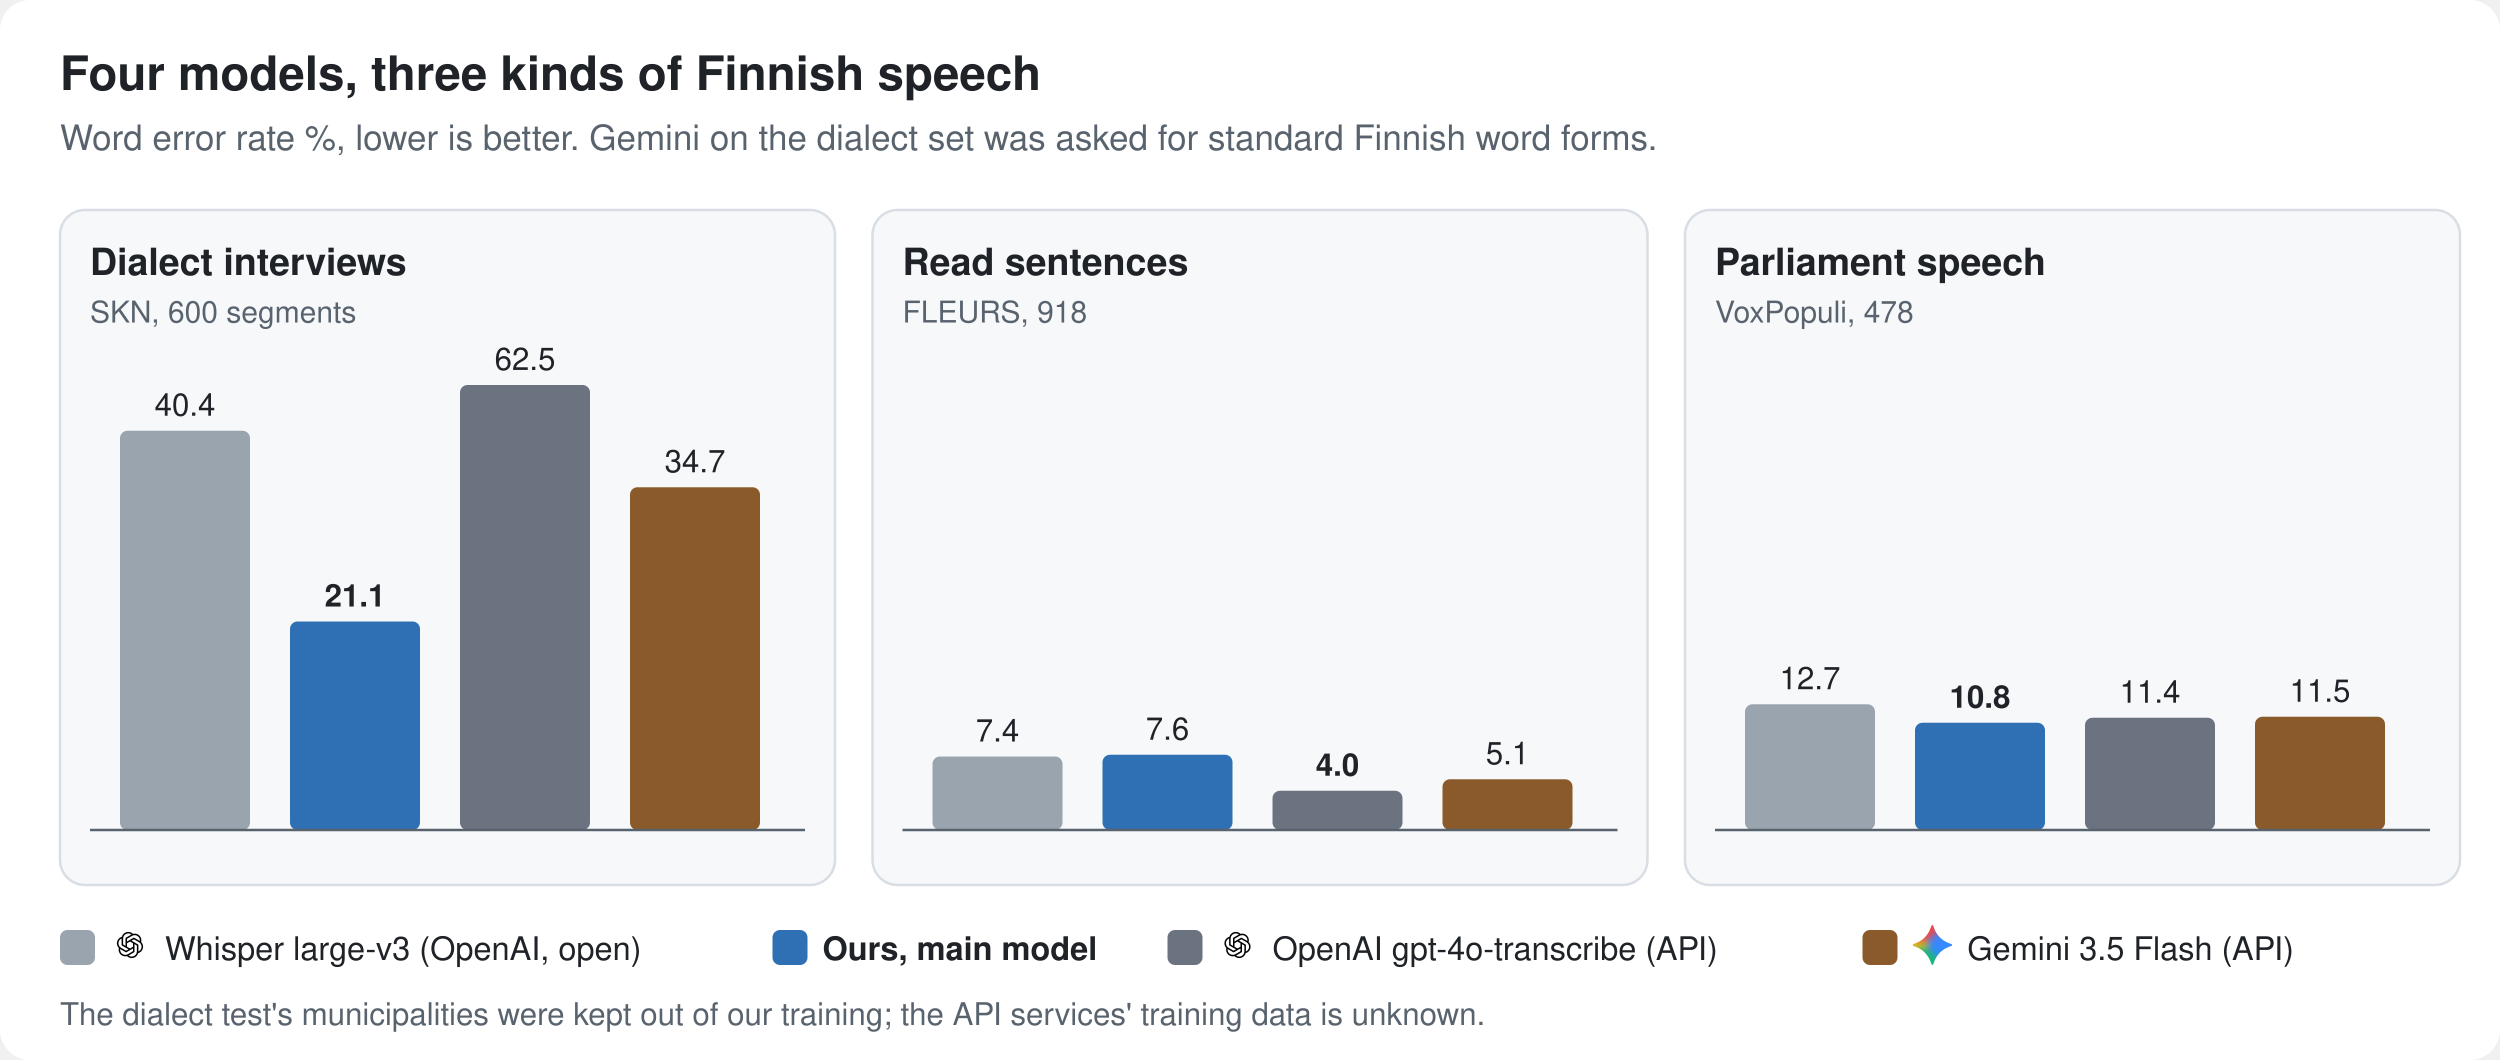
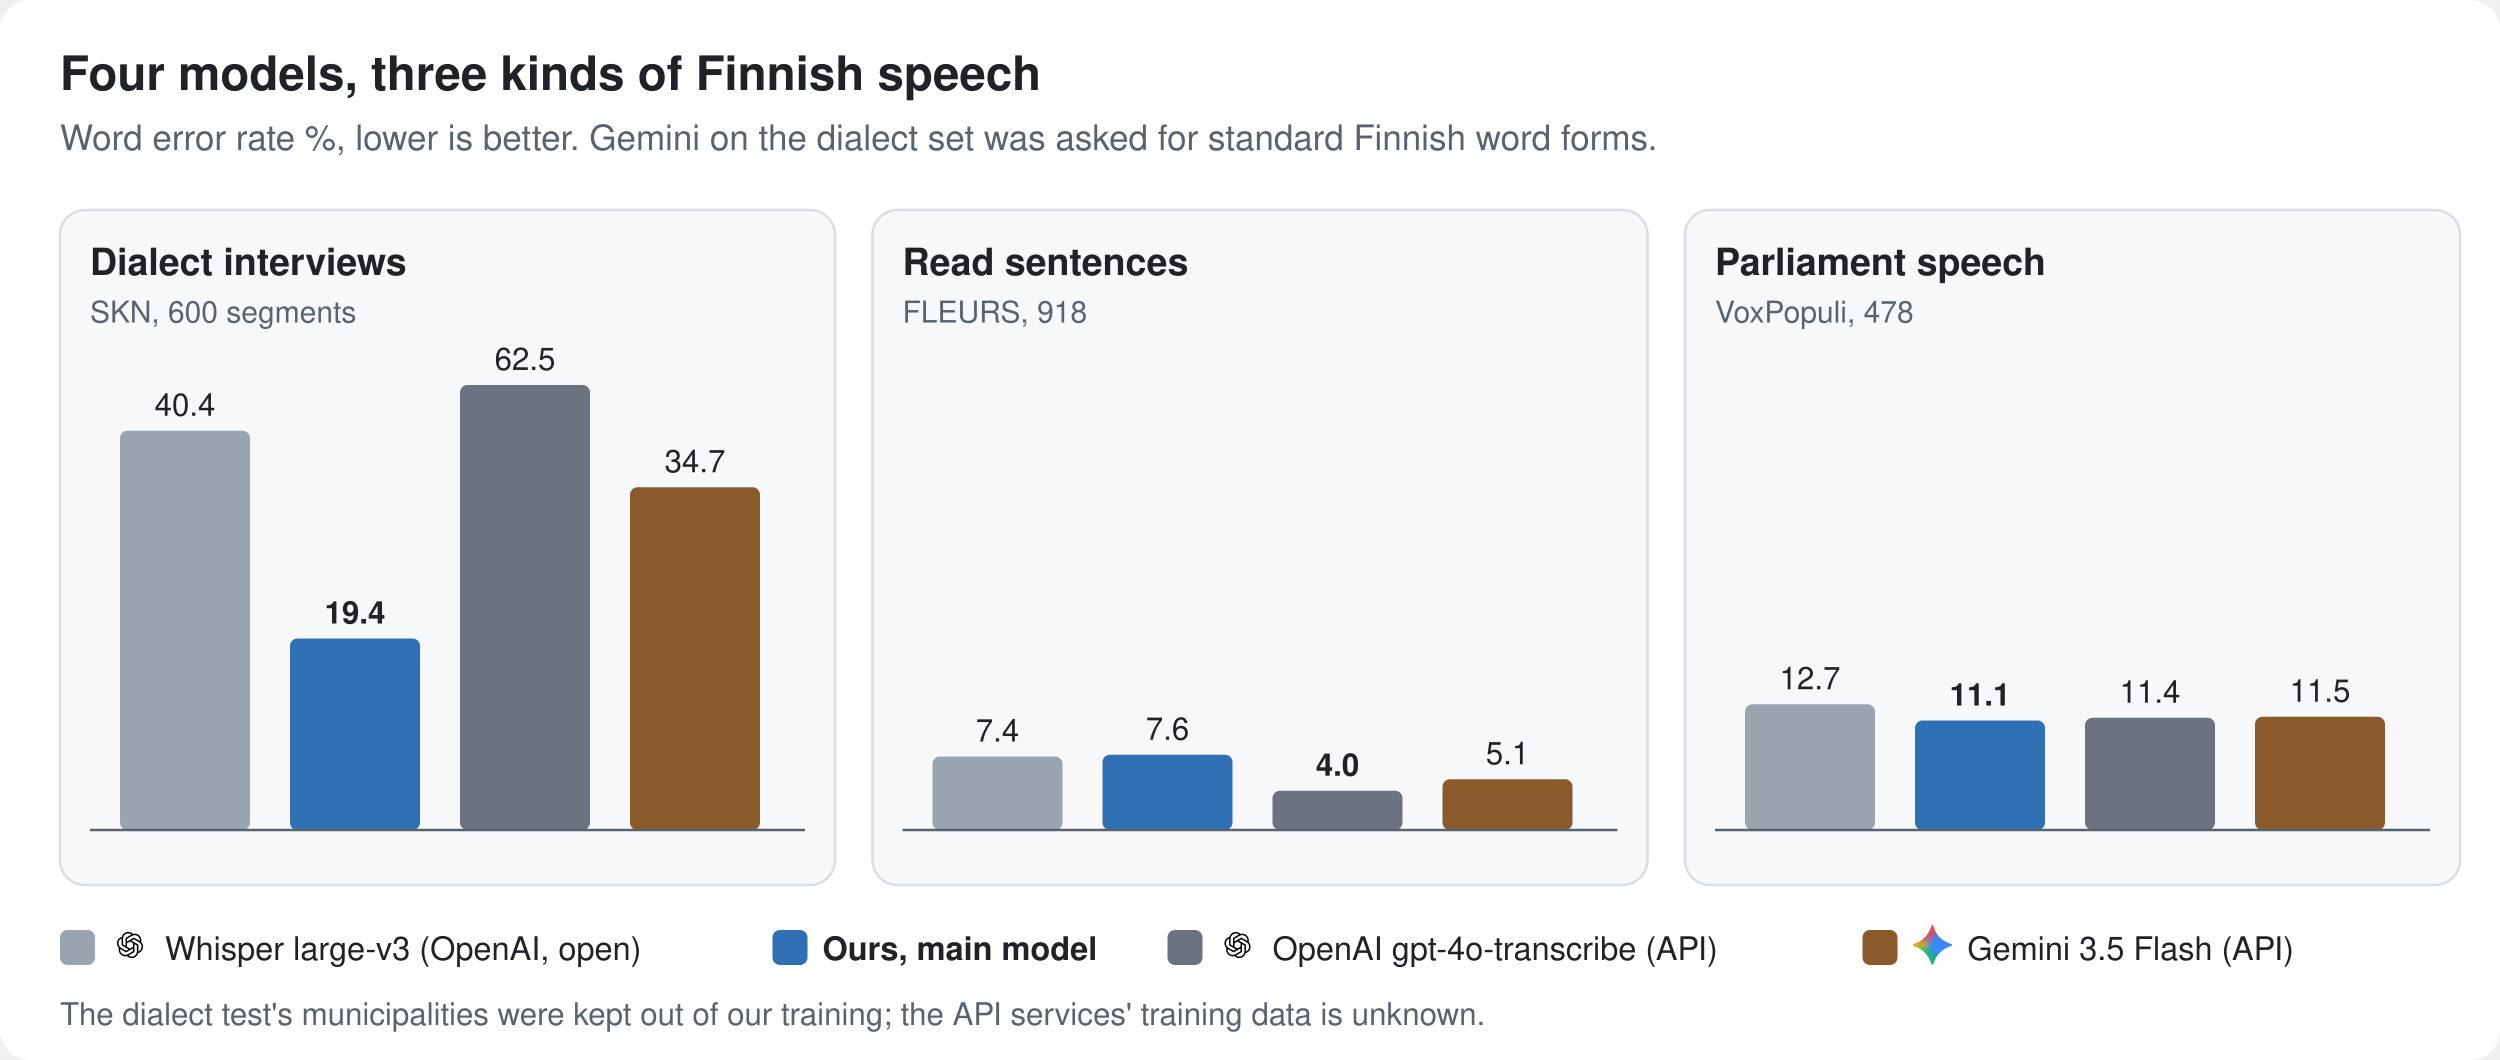
<svg xmlns="http://www.w3.org/2000/svg" viewBox="0 0 1000 424" width="1000" height="424" font-family="system-ui, -apple-system, Segoe UI, Helvetica, Arial, sans-serif" role="img" aria-label="Whisper large-v3, our model, gpt-4o-transcribe and Gemini 3.5 Flash on three test sets">
  <rect width="1000" height="424" rx="12" fill="#ffffff" />
  <text x="24.0" y="36.0" font-size="19" font-weight="700" fill="#1f2328" text-anchor="start">Four models, three kinds of Finnish speech</text>
  <text x="24.0" y="60.0" font-size="14" font-weight="400" fill="#59636e" text-anchor="start">Word error rate %, lower is better. Gemini on the dialect set was asked for standard Finnish word forms.</text>
  <rect x="24" y="84" width="310" height="270" rx="10" fill="#f6f8fa" stroke="#d8dee4" />
  <text x="36.0" y="110.0" font-size="15" font-weight="700" fill="#1f2328" text-anchor="start">Dialect interviews</text>
  <text x="36.0" y="129.0" font-size="12" font-weight="400" fill="#59636e" text-anchor="start">SKN, 600 segments</text>
  <rect x="48" y="172.3" width="52" height="159.7" rx="3" fill="#9aa4ae" />
  <text x="74.0" y="166.3" font-size="12.5" font-weight="400" fill="#1f2328" text-anchor="middle">40.4</text>
-   <rect x="116" y="248.6" width="52" height="83.4" rx="3" fill="#2f6fb3" />
-   <text x="142.0" y="242.6" font-size="12.5" font-weight="700" fill="#1f2328" text-anchor="middle">21.1</text>
+   <rect x="116" y="255.4" width="52" height="76.6" rx="3" fill="#2f6fb3" />
+   <text x="142.0" y="249.4" font-size="12.5" font-weight="700" fill="#1f2328" text-anchor="middle">19.4</text>
  <rect x="184" y="154.0" width="52" height="178.0" rx="3" fill="#6b7280" />
  <text x="210.0" y="148.0" font-size="12.5" font-weight="400" fill="#1f2328" text-anchor="middle">62.5</text>
  <rect x="252" y="194.9" width="52" height="137.1" rx="3" fill="#8a5a2b" />
  <text x="278.0" y="188.9" font-size="12.5" font-weight="400" fill="#1f2328" text-anchor="middle">34.7</text>
  <line x1="36" y1="332" x2="322" y2="332" stroke="#59636e" />
  <rect x="349" y="84" width="310" height="270" rx="10" fill="#f6f8fa" stroke="#d8dee4" />
  <text x="361.0" y="110.0" font-size="15" font-weight="700" fill="#1f2328" text-anchor="start">Read sentences</text>
  <text x="361.0" y="129.0" font-size="12" font-weight="400" fill="#59636e" text-anchor="start">FLEURS, 918</text>
  <rect x="373" y="302.6" width="52" height="29.4" rx="3" fill="#9aa4ae" />
  <text x="399.0" y="296.6" font-size="12.5" font-weight="400" fill="#1f2328" text-anchor="middle">7.4</text>
  <rect x="441" y="301.9" width="52" height="30.1" rx="3" fill="#2f6fb3" />
  <text x="467.0" y="295.9" font-size="12.5" font-weight="400" fill="#1f2328" text-anchor="middle">7.6</text>
  <rect x="509" y="316.3" width="52" height="15.7" rx="3" fill="#6b7280" />
  <text x="535.0" y="310.3" font-size="12.5" font-weight="700" fill="#1f2328" text-anchor="middle">4.0</text>
  <rect x="577" y="311.7" width="52" height="20.3" rx="3" fill="#8a5a2b" />
  <text x="603.0" y="305.7" font-size="12.5" font-weight="400" fill="#1f2328" text-anchor="middle">5.1</text>
  <line x1="361" y1="332" x2="647" y2="332" stroke="#59636e" />
  <rect x="674" y="84" width="310" height="270" rx="10" fill="#f6f8fa" stroke="#d8dee4" />
  <text x="686.0" y="110.0" font-size="15" font-weight="700" fill="#1f2328" text-anchor="start">Parliament speech</text>
  <text x="686.0" y="129.0" font-size="12" font-weight="400" fill="#59636e" text-anchor="start">VoxPopuli, 478</text>
  <rect x="698" y="281.7" width="52" height="50.3" rx="3" fill="#9aa4ae" />
  <text x="724.0" y="275.7" font-size="12.5" font-weight="400" fill="#1f2328" text-anchor="middle">12.7</text>
-   <rect x="766" y="289.1" width="52" height="42.9" rx="3" fill="#2f6fb3" />
-   <text x="792.0" y="283.1" font-size="12.5" font-weight="700" fill="#1f2328" text-anchor="middle">10.8</text>
+   <rect x="766" y="288.2" width="52" height="43.8" rx="3" fill="#2f6fb3" />
+   <text x="792.0" y="282.2" font-size="12.5" font-weight="700" fill="#1f2328" text-anchor="middle">11.1</text>
  <rect x="834" y="287.1" width="52" height="44.9" rx="3" fill="#6b7280" />
  <text x="860.0" y="281.1" font-size="12.5" font-weight="400" fill="#1f2328" text-anchor="middle">11.4</text>
  <rect x="902" y="286.7" width="52" height="45.3" rx="3" fill="#8a5a2b" />
  <text x="928.0" y="280.7" font-size="12.5" font-weight="400" fill="#1f2328" text-anchor="middle">11.5</text>
  <line x1="686" y1="332" x2="972" y2="332" stroke="#59636e" />
  <rect x="24" y="372" width="14" height="14" rx="3" fill="#9aa4ae" />
  <svg x="44.0" y="370.0" width="16.0" height="16.0" viewBox="0 0 611 611">
    <path fill-rule="evenodd" clip-rule="evenodd" d="M252.794 108.802C289.191 99.048 326.265 110.305 351.148 135.135C385.113 126.072 422.85 134.862 449.492 161.505C476.136 188.149 484.925 225.888 475.862 259.85V259.854C500.696 284.735 511.95 321.81 502.198 358.207C492.447 394.602 464.161 421.084 430.215 430.217C421.083 464.162 394.603 492.448 358.206 502.199C321.812 511.951 284.734 500.693 259.852 475.864C225.887 484.927 188.15 476.137 161.507 449.495C134.864 422.851 126.073 385.111 135.136 351.149C110.304 326.266 99.05 289.192 108.801 252.795C118.552 216.4 146.84 189.918 180.784 180.785C189.917 146.841 216.396 118.553 252.794 108.802ZM374.292 407.145C374.292 411.271 372.092 415.086 368.517 417.148L283.723 466.102C302.487 480.585 327.555 486.459 352.217 479.852C386.997 470.532 410.068 439.312 410.555 405.006V317.717C410.555 315.08 409.125 312.621 406.843 311.303L374.292 292.509V407.145ZM251.868 415.897C248.296 417.959 243.893 417.959 240.317 415.897L155.526 366.942C152.366 390.436 159.811 415.08 177.866 433.136H177.863C203.325 458.594 241.896 462.962 271.85 446.232L347.449 402.586C349.735 401.268 351.148 398.8 351.148 396.163V358.579L251.868 415.897ZM368.602 220.628C366.319 219.309 363.474 219.318 361.191 220.637L328.641 239.431L427.921 296.749C431.496 298.811 433.697 302.627 433.697 306.752V404.661C455.622 395.654 473.244 376.881 479.851 352.218C489.169 317.442 473.668 281.85 444.201 264.274L368.602 220.628ZM177.303 206.34C155.377 215.348 137.756 234.122 131.148 258.783C121.832 293.561 137.331 329.153 166.799 346.727L242.398 390.373C244.68 391.692 247.525 391.684 249.807 390.366L282.357 371.572L183.078 314.253C179.504 312.189 177.303 308.375 177.303 304.251V206.34ZM259.849 279.145V331.858L305.5 358.213L351.15 331.858V279.145L305.5 252.789L259.849 279.145ZM327.276 144.9C308.512 130.418 283.445 124.543 258.782 131.15C224.002 140.471 200.931 171.691 200.445 205.995V293.286C200.445 295.923 201.875 298.381 204.158 299.7L236.707 318.493V203.856C236.707 199.731 238.909 195.916 242.483 193.853L327.276 144.9ZM433.137 177.867C407.675 152.407 369.103 148.038 339.149 164.769L263.55 208.415C261.265 209.734 259.852 212.202 259.852 214.838V252.423L359.132 195.105C362.703 193.041 367.108 193.041 370.682 195.105L455.473 244.06C458.635 220.567 451.189 195.922 433.135 177.867H433.137Z" fill="black" />
  </svg>
  <text x="66.0" y="384.0" font-size="13" font-weight="400" fill="#1f2328" text-anchor="start">Whisper large-v3 (OpenAI, open)</text>
  <rect x="309.0" y="372" width="14" height="14" rx="3" fill="#2f6fb3" />
  <text x="329.0" y="384.0" font-size="13" font-weight="700" fill="#1f2328" text-anchor="start">Ours, main model</text>
  <rect x="467.0" y="372" width="14" height="14" rx="3" fill="#6b7280" />
  <svg x="487.0" y="370.0" width="16.0" height="16.0" viewBox="0 0 611 611">
    <path fill-rule="evenodd" clip-rule="evenodd" d="M252.794 108.802C289.191 99.048 326.265 110.305 351.148 135.135C385.113 126.072 422.85 134.862 449.492 161.505C476.136 188.149 484.925 225.888 475.862 259.85V259.854C500.696 284.735 511.95 321.81 502.198 358.207C492.447 394.602 464.161 421.084 430.215 430.217C421.083 464.162 394.603 492.448 358.206 502.199C321.812 511.951 284.734 500.693 259.852 475.864C225.887 484.927 188.15 476.137 161.507 449.495C134.864 422.851 126.073 385.111 135.136 351.149C110.304 326.266 99.05 289.192 108.801 252.795C118.552 216.4 146.84 189.918 180.784 180.785C189.917 146.841 216.396 118.553 252.794 108.802ZM374.292 407.145C374.292 411.271 372.092 415.086 368.517 417.148L283.723 466.102C302.487 480.585 327.555 486.459 352.217 479.852C386.997 470.532 410.068 439.312 410.555 405.006V317.717C410.555 315.08 409.125 312.621 406.843 311.303L374.292 292.509V407.145ZM251.868 415.897C248.296 417.959 243.893 417.959 240.317 415.897L155.526 366.942C152.366 390.436 159.811 415.08 177.866 433.136H177.863C203.325 458.594 241.896 462.962 271.85 446.232L347.449 402.586C349.735 401.268 351.148 398.8 351.148 396.163V358.579L251.868 415.897ZM368.602 220.628C366.319 219.309 363.474 219.318 361.191 220.637L328.641 239.431L427.921 296.749C431.496 298.811 433.697 302.627 433.697 306.752V404.661C455.622 395.654 473.244 376.881 479.851 352.218C489.169 317.442 473.668 281.85 444.201 264.274L368.602 220.628ZM177.303 206.34C155.377 215.348 137.756 234.122 131.148 258.783C121.832 293.561 137.331 329.153 166.799 346.727L242.398 390.373C244.68 391.692 247.525 391.684 249.807 390.366L282.357 371.572L183.078 314.253C179.504 312.189 177.303 308.375 177.303 304.251V206.34ZM259.849 279.145V331.858L305.5 358.213L351.15 331.858V279.145L305.5 252.789L259.849 279.145ZM327.276 144.9C308.512 130.418 283.445 124.543 258.782 131.15C224.002 140.471 200.931 171.691 200.445 205.995V293.286C200.445 295.923 201.875 298.381 204.158 299.7L236.707 318.493V203.856C236.707 199.731 238.909 195.916 242.483 193.853L327.276 144.9ZM433.137 177.867C407.675 152.407 369.103 148.038 339.149 164.769L263.55 208.415C261.265 209.734 259.852 212.202 259.852 214.838V252.423L359.132 195.105C362.703 193.041 367.108 193.041 370.682 195.105L455.473 244.06C458.635 220.567 451.189 195.922 433.135 177.867H433.137Z" fill="black" />
  </svg>
  <text x="509.0" y="384.0" font-size="13" font-weight="400" fill="#1f2328" text-anchor="start">OpenAI gpt-4o-transcribe (API)</text>
  <rect x="745.0" y="372" width="14" height="14" rx="3" fill="#8a5a2b" />
  <svg x="765.0" y="370.0" width="15.9" height="16.0" viewBox="0 0 296 298">
    <mask id="geminia3-a" width="296" height="298" x="0" y="0" maskUnits="userSpaceOnUse" style="mask-type:alpha">
      <path fill="#3186FF" d="M141.201 4.886c2.282-6.17 11.042-6.071 13.184.148l5.985 17.37a184.004 184.004 0 0 0 111.257 113.049l19.304 6.997c6.143 2.227 6.156 10.91.02 13.155l-19.35 7.082a184.001 184.001 0 0 0-109.495 109.385l-7.573 20.629c-2.241 6.105-10.869 6.121-13.133.025l-7.908-21.296a184 184 0 0 0-109.02-108.658l-19.698-7.239c-6.102-2.243-6.118-10.867-.025-13.132l20.083-7.467A183.998 183.998 0 0 0 133.291 26.28l7.91-21.394Z" />
    </mask>
    <g mask="url(#geminia3-a)">
      <g filter="url(#geminia3-b)">
        <ellipse cx="163" cy="149" fill="#3689FF" rx="196" ry="159" />
      </g>
      <g filter="url(#geminia3-c)">
        <ellipse cx="33.5" cy="142.5" fill="#F6C013" rx="68.5" ry="72.5" />
      </g>
      <g filter="url(#geminia3-d)">
        <ellipse cx="19.5" cy="148.5" fill="#F6C013" rx="68.5" ry="72.5" />
      </g>
      <g filter="url(#geminia3-e)">
        <path fill="#FA4340" d="M194 10.5C172 82.5 65.5 134.333 22.5 135L144-66l50 76.5Z" />
      </g>
      <g filter="url(#geminia3-f)">
        <path fill="#FA4340" d="M190.5-12.5C168.5 59.5 62 111.333 19 112L140.5-89l50 76.5Z" />
      </g>
      <g filter="url(#geminia3-g)">
        <path fill="#14BB69" d="M194.5 279.5C172.5 207.5 66 155.667 23 155l121.5 201 50-76.5Z" />
      </g>
      <g filter="url(#geminia3-h)">
        <path fill="#14BB69" d="M196.5 320.5C174.5 248.5 68 196.667 25 196l121.5 201 50-76.5Z" />
      </g>
    </g>
    <defs>
      <filter id="geminia3-b" width="464" height="390" x="-69" y="-46" color-interpolation-filters="sRGB" filterUnits="userSpaceOnUse">
        <feFlood flood-opacity="0" result="BackgroundImageFix" />
        <feBlend in="SourceGraphic" in2="BackgroundImageFix" result="shape" />
        <feGaussianBlur result="effect1_foregroundBlur_69_17998" stdDeviation="18" />
      </filter>
      <filter id="geminia3-c" width="265" height="273" x="-99" y="6" color-interpolation-filters="sRGB" filterUnits="userSpaceOnUse">
        <feFlood flood-opacity="0" result="BackgroundImageFix" />
        <feBlend in="SourceGraphic" in2="BackgroundImageFix" result="shape" />
        <feGaussianBlur result="effect1_foregroundBlur_69_17998" stdDeviation="32" />
      </filter>
      <filter id="geminia3-d" width="265" height="273" x="-113" y="12" color-interpolation-filters="sRGB" filterUnits="userSpaceOnUse">
        <feFlood flood-opacity="0" result="BackgroundImageFix" />
        <feBlend in="SourceGraphic" in2="BackgroundImageFix" result="shape" />
        <feGaussianBlur result="effect1_foregroundBlur_69_17998" stdDeviation="32" />
      </filter>
      <filter id="geminia3-e" width="299.5" height="329" x="-41.5" y="-130" color-interpolation-filters="sRGB" filterUnits="userSpaceOnUse">
        <feFlood flood-opacity="0" result="BackgroundImageFix" />
        <feBlend in="SourceGraphic" in2="BackgroundImageFix" result="shape" />
        <feGaussianBlur result="effect1_foregroundBlur_69_17998" stdDeviation="32" />
      </filter>
      <filter id="geminia3-f" width="299.5" height="329" x="-45" y="-153" color-interpolation-filters="sRGB" filterUnits="userSpaceOnUse">
        <feFlood flood-opacity="0" result="BackgroundImageFix" />
        <feBlend in="SourceGraphic" in2="BackgroundImageFix" result="shape" />
        <feGaussianBlur result="effect1_foregroundBlur_69_17998" stdDeviation="32" />
      </filter>
      <filter id="geminia3-g" width="299.5" height="329" x="-41" y="91" color-interpolation-filters="sRGB" filterUnits="userSpaceOnUse">
        <feFlood flood-opacity="0" result="BackgroundImageFix" />
        <feBlend in="SourceGraphic" in2="BackgroundImageFix" result="shape" />
        <feGaussianBlur result="effect1_foregroundBlur_69_17998" stdDeviation="32" />
      </filter>
      <filter id="geminia3-h" width="299.5" height="329" x="-39" y="132" color-interpolation-filters="sRGB" filterUnits="userSpaceOnUse">
        <feFlood flood-opacity="0" result="BackgroundImageFix" />
        <feBlend in="SourceGraphic" in2="BackgroundImageFix" result="shape" />
        <feGaussianBlur result="effect1_foregroundBlur_69_17998" stdDeviation="32" />
      </filter>
    </defs>
  </svg>
  <text x="786.9" y="384.0" font-size="13" font-weight="400" fill="#1f2328" text-anchor="start">Gemini 3.5 Flash (API)</text>
  <text x="24.0" y="410.0" font-size="12.5" font-weight="400" fill="#59636e" text-anchor="start">The dialect test's municipalities were kept out of our training; the API services' training data is unknown.</text>
</svg>
